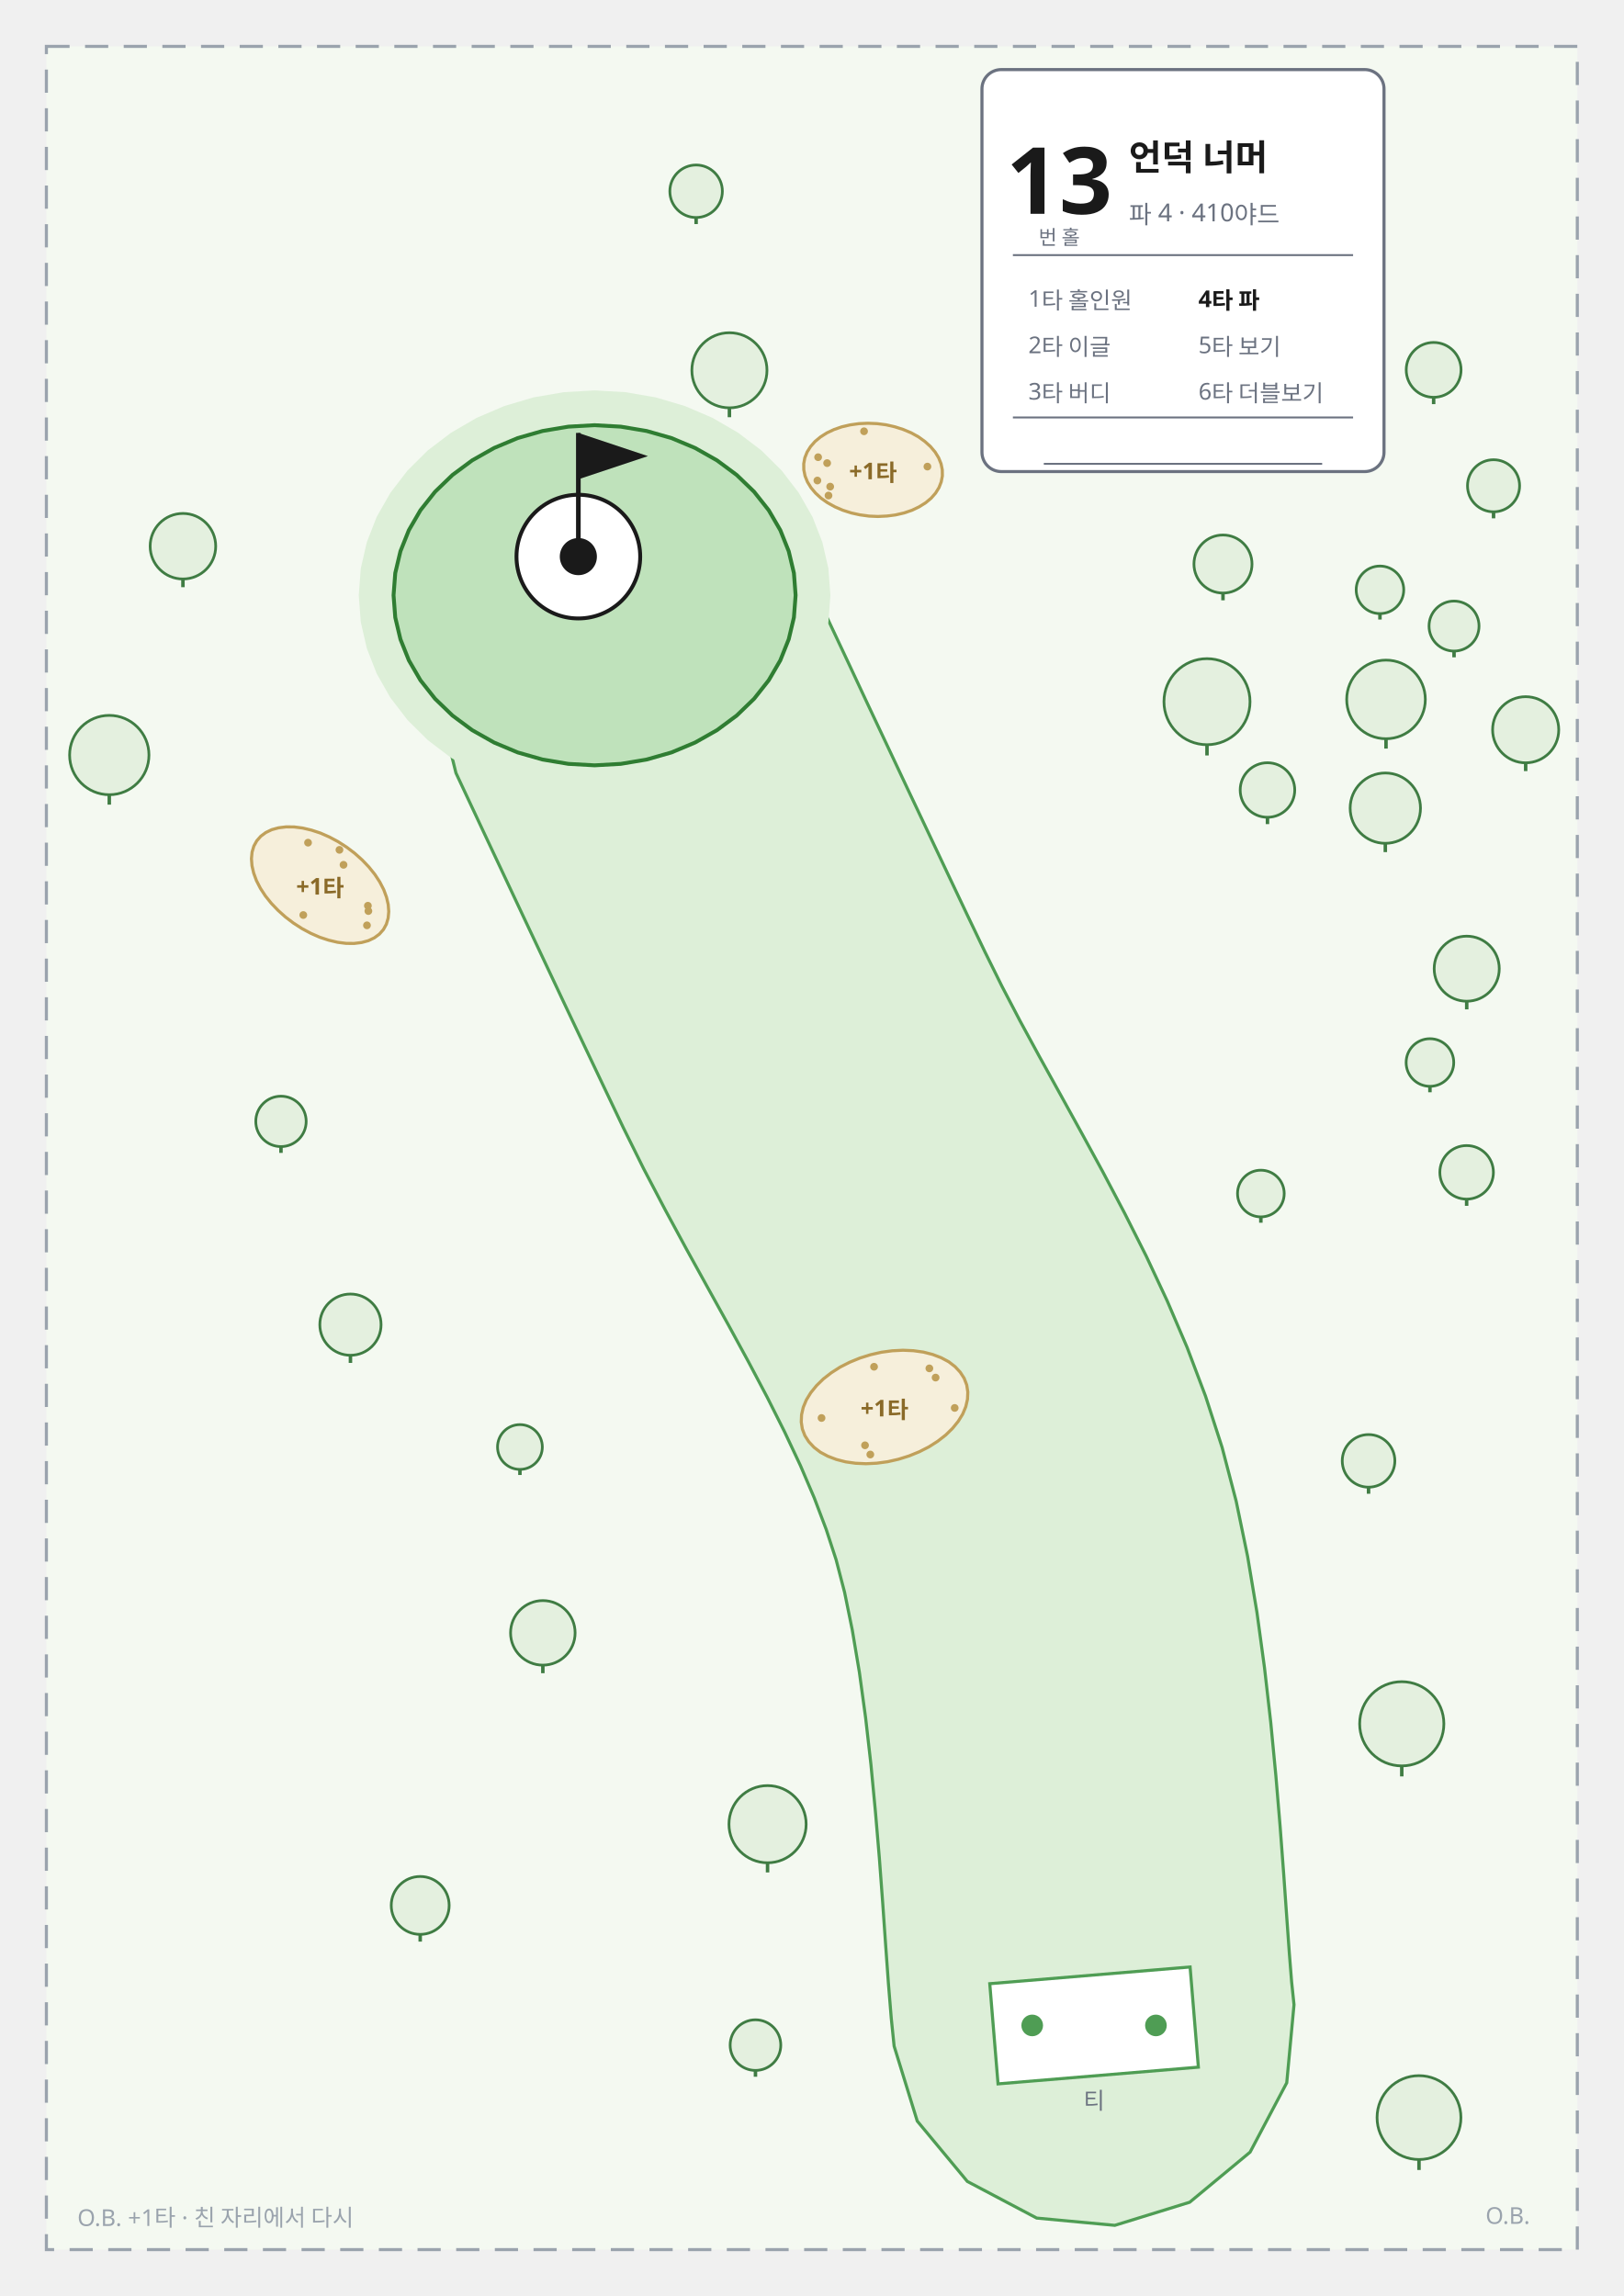
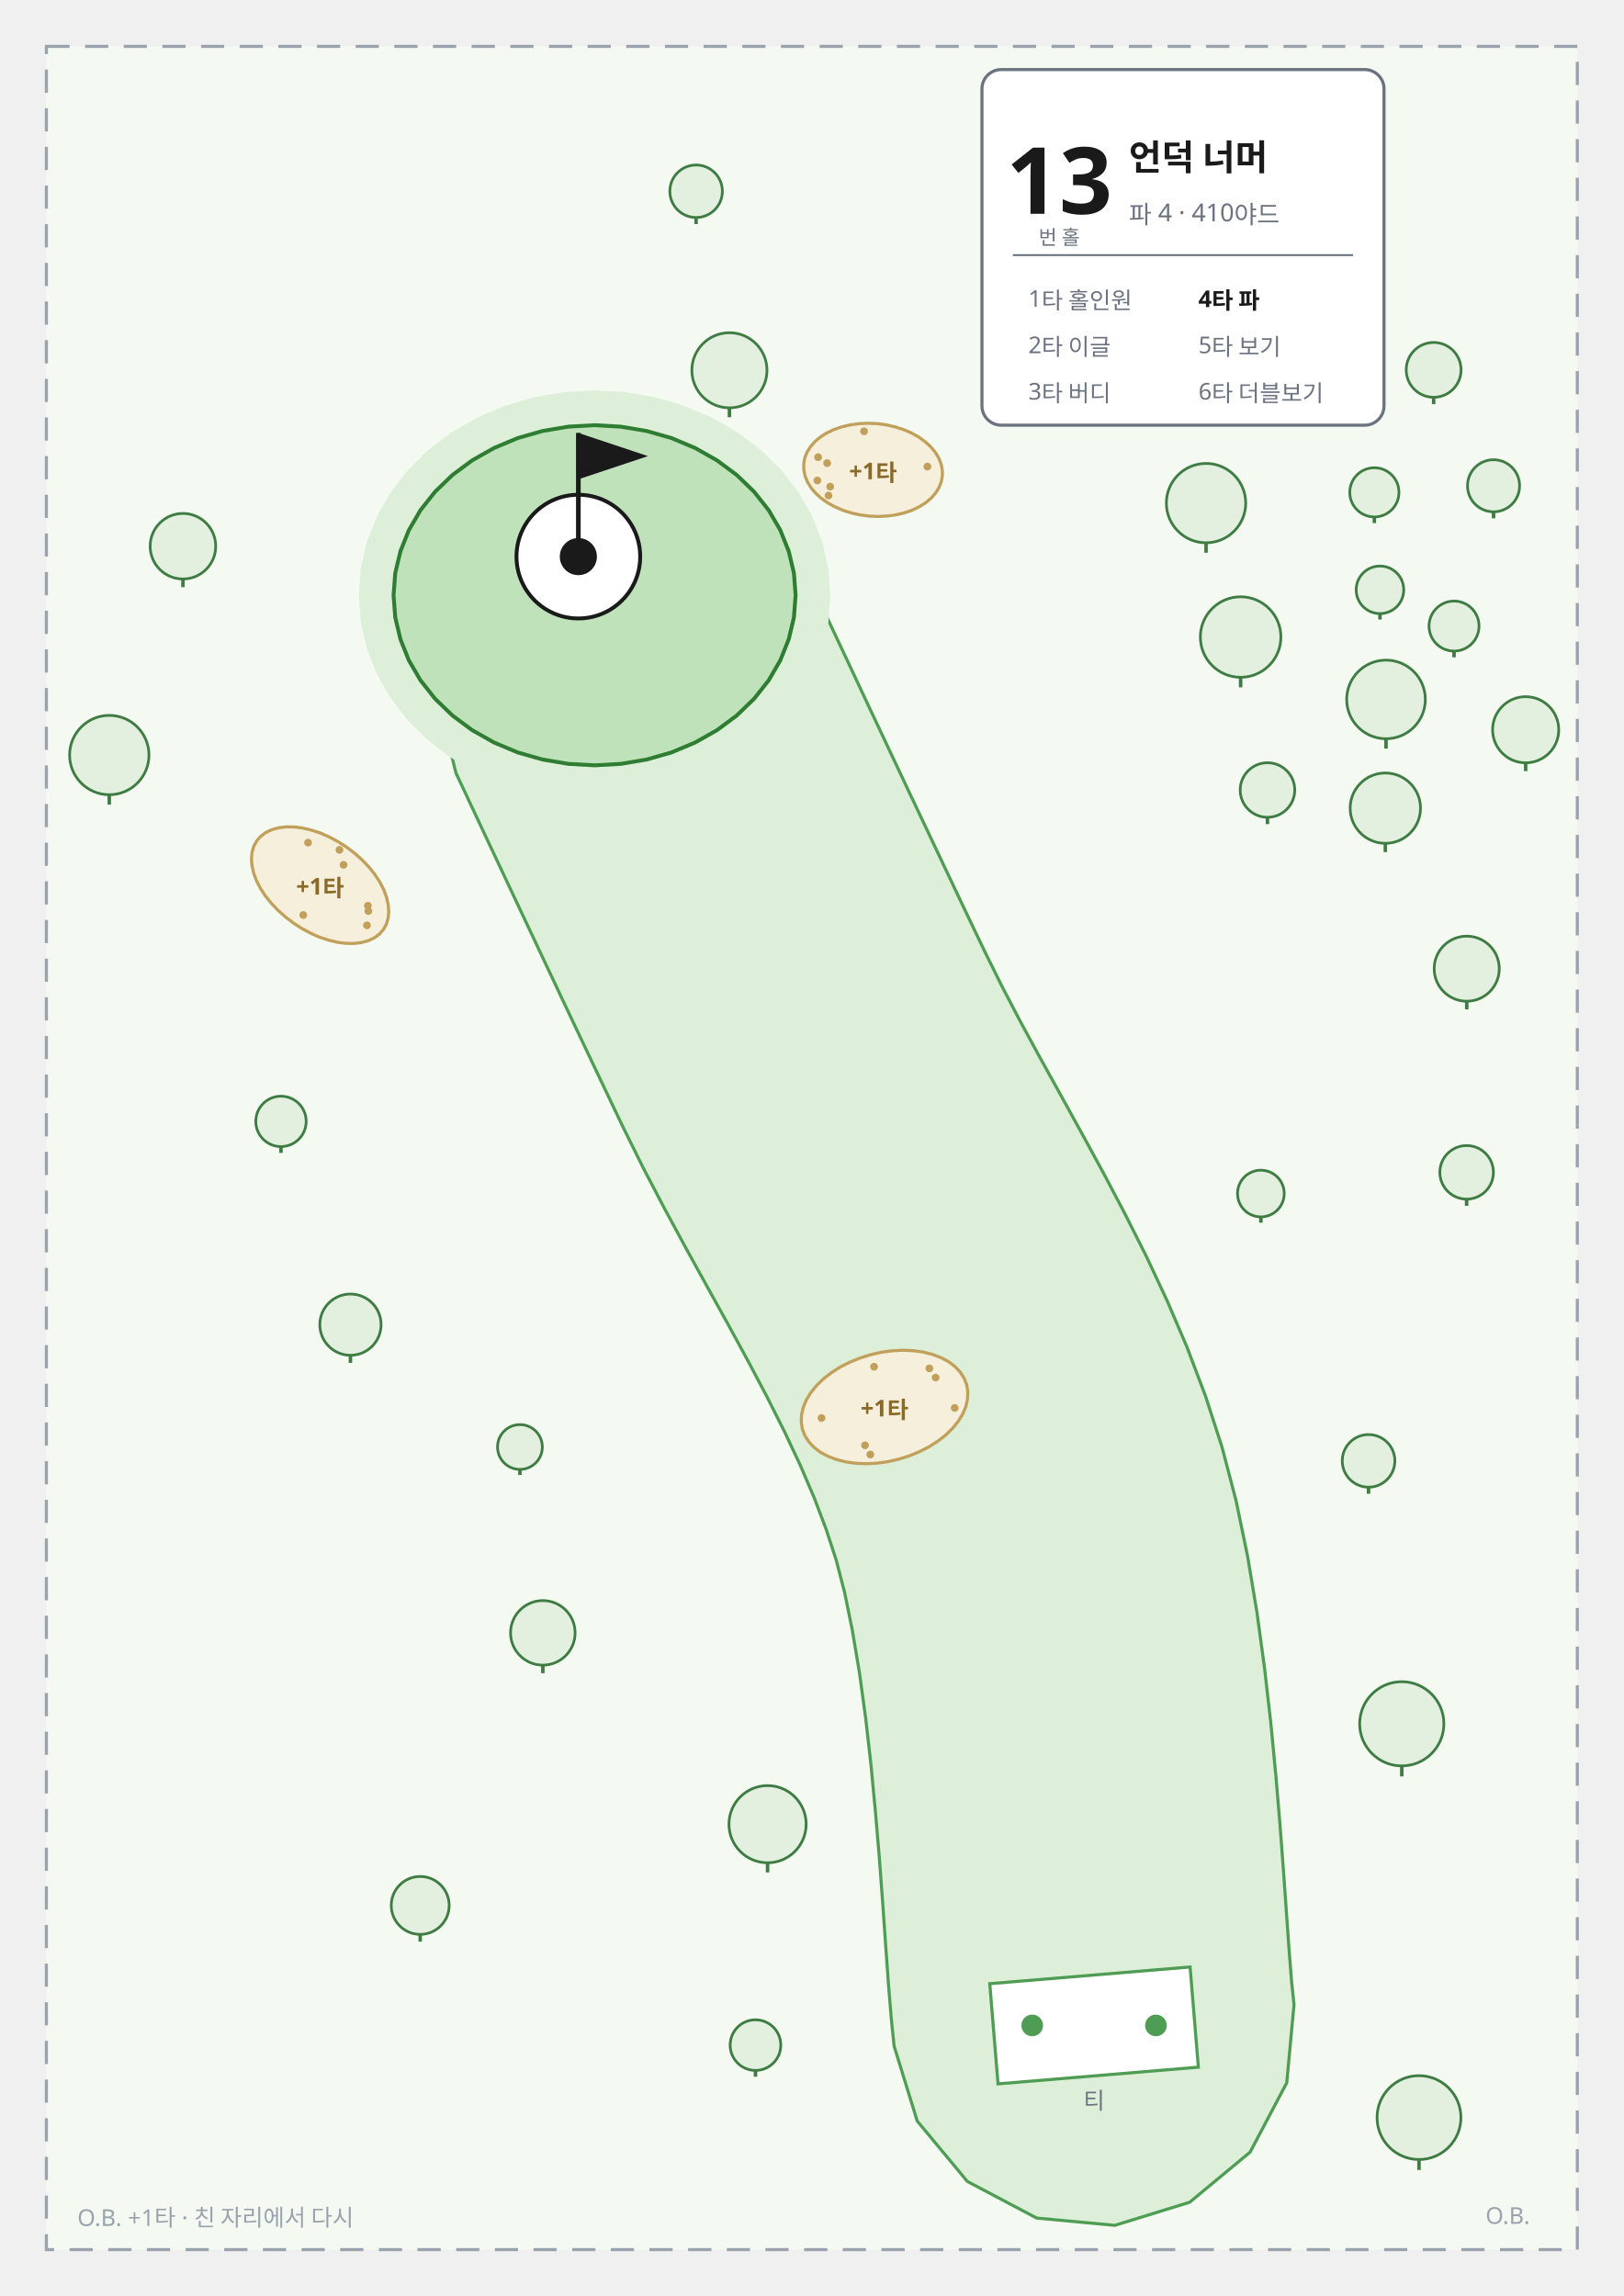
<svg xmlns="http://www.w3.org/2000/svg" width="210mm" height="297mm" viewBox="0 0 210 297" font-family="Noto Sans KR">
  <g id="pc-art" fill="#1a1a1a" stroke="none">
    <rect x="6" y="6" width="198" height="285" fill="#f4f9f1" stroke="#9aa3ad" stroke-width="0.4" stroke-dasharray="3 2" />
    <path d="M115.64 264.68 L115.27 261.06 L114.9 256.54 L114.54 251.54 L114.16 246.11 L113.73 240.34 L113.22 234.33 L112.64 228.23 L111.95 222.18 L111.15 216.33 L110.23 210.86 L109.23 205.96 L108.14 201.77 L106.86 197.85 L105.31 193.76 L103.51 189.55 L101.47 185.21 L99.23 180.75 L96.81 176.17 L94.24 171.45 L91.56 166.61 L88.81 161.63 L86.03 156.49 L83.25 151.19 L80.61 145.86 L78.11 140.61 L75.56 135.24 L72.94 129.71 L70.3 124.1 L67.67 118.52 L65.1 113.05 L62.63 107.8 L60.31 102.85 L58.97 99.99 L56.54 90.14 L58.06 80.11 L63.3 71.42 L71.47 65.41 L81.32 62.98 L91.35 64.5 L100.03 69.74 L106.05 77.91 L107.39 80.78 L109.71 85.71 L112.16 90.95 L114.72 96.38 L117.33 101.93 L119.96 107.49 L122.55 112.97 L125.06 118.27 L127.39 123.14 L129.59 127.59 L131.92 132.05 L134.43 136.67 L137.08 141.46 L139.82 146.43 L142.63 151.58 L145.45 156.93 L148.25 162.49 L150.96 168.28 L153.54 174.31 L155.92 180.61 L158.06 187.23 L159.88 194.19 L161.36 201.34 L162.56 208.53 L163.54 215.71 L164.35 222.79 L165.01 229.67 L165.56 236.22 L166.02 242.33 L166.41 247.85 L166.75 252.6 L167.05 256.36 L167.36 259.32 L166.42 269.42 L161.68 278.39 L153.87 284.87 L144.18 287.86 L134.08 286.92 L125.11 282.18 L118.63 274.37 Z" fill="#ddefd8" stroke="#4f9d54" stroke-width="0.4" />
    <path d="M107.4 77 L107.14 80.46 L106.36 83.86 L105.08 87.14 L103.31 90.25 L101.1 93.13 L98.47 95.74 L95.47 98.02 L92.15 99.95 L88.57 101.48 L84.79 102.6 L80.88 103.27 L76.9 103.5 L72.92 103.27 L69.01 102.6 L65.23 101.48 L61.65 99.95 L58.33 98.02 L55.33 95.74 L52.7 93.13 L50.49 90.25 L48.72 87.14 L47.44 83.86 L46.66 80.46 L46.4 77 L46.66 73.54 L47.44 70.14 L48.72 66.86 L50.49 63.75 L52.7 60.87 L55.33 58.26 L58.33 55.98 L61.65 54.05 L65.23 52.52 L69.01 51.4 L72.92 50.73 L76.9 50.5 L80.88 50.73 L84.79 51.4 L88.57 52.52 L92.15 54.05 L95.47 55.98 L98.47 58.26 L101.1 60.87 L103.31 63.75 L105.08 66.86 L106.36 70.14 L107.14 73.54 Z" fill="#ddefd8" stroke="none" />
    <path d="M102.9 77 L102.68 79.87 L102.01 82.69 L100.92 85.42 L99.42 88 L97.53 90.39 L95.28 92.56 L92.73 94.45 L89.9 96.05 L86.85 97.33 L83.63 98.25 L80.29 98.81 L76.9 99 L73.51 98.81 L70.17 98.25 L66.95 97.33 L63.9 96.05 L61.07 94.45 L58.52 92.56 L56.27 90.39 L54.38 88 L52.88 85.42 L51.79 82.69 L51.12 79.87 L50.9 77 L51.12 74.13 L51.79 71.31 L52.88 68.58 L54.38 66 L56.27 63.61 L58.52 61.44 L61.07 59.55 L63.9 57.95 L66.95 56.67 L70.17 55.75 L73.51 55.19 L76.9 55 L80.29 55.19 L83.63 55.75 L86.85 56.67 L89.9 57.95 L92.73 59.55 L95.28 61.44 L97.53 63.61 L99.42 66 L100.92 68.58 L102.01 71.31 L102.68 74.13 Z" fill="#bfe2bb" stroke="#2f7d32" stroke-width="0.5" />
    <path d="M125.03 179.15 L125.17 180.06 L125.13 181 L124.91 181.96 L124.51 182.92 L123.93 183.86 L123.19 184.77 L122.31 185.63 L121.28 186.43 L120.14 187.16 L118.9 187.79 L117.58 188.33 L116.21 188.76 L114.81 189.08 L113.4 189.27 L112.01 189.34 L110.66 189.28 L109.37 189.1 L108.17 188.79 L107.07 188.37 L106.1 187.85 L105.28 187.22 L104.61 186.5 L104.1 185.71 L103.77 184.85 L103.63 183.94 L103.67 183 L103.89 182.04 L104.29 181.08 L104.87 180.14 L105.61 179.23 L106.49 178.37 L107.52 177.57 L108.66 176.84 L109.9 176.21 L111.22 175.67 L112.59 175.24 L113.99 174.92 L115.4 174.73 L116.79 174.66 L118.14 174.72 L119.43 174.9 L120.63 175.21 L121.73 175.63 L122.7 176.15 L123.52 176.78 L124.19 177.5 L124.7 178.29 Z" fill="#f6efdb" stroke="#c0a05a" stroke-width="0.4" />
    <circle cx="111.877" cy="186.958" r="0.5" fill="#c0a05a" stroke="none" />
    <circle cx="123.475" cy="182.124" r="0.5" fill="#c0a05a" stroke="none" />
    <circle cx="113.044" cy="176.797" r="0.5" fill="#c0a05a" stroke="none" />
    <circle cx="121.007" cy="178.197" r="0.5" fill="#c0a05a" stroke="none" />
    <circle cx="106.253" cy="183.426" r="0.5" fill="#c0a05a" stroke="none" />
    <circle cx="120.2" cy="177.007" r="0.5" fill="#c0a05a" stroke="none" />
    <circle cx="112.562" cy="188.15" r="0.5" fill="#c0a05a" stroke="none" />
    <text x="114.4" y="182" font-size="3" dominant-baseline="central" fill="#8a6a28" text-anchor="middle" font-weight="bold">+1타</text>
    <path d="M49.59 120.24 L49.07 120.83 L48.42 121.31 L47.65 121.68 L46.77 121.92 L45.8 122.04 L44.76 122.03 L43.66 121.89 L42.52 121.62 L41.36 121.24 L40.2 120.73 L39.06 120.12 L37.96 119.41 L36.92 118.62 L35.96 117.76 L35.09 116.85 L34.32 115.89 L33.68 114.91 L33.17 113.92 L32.81 112.94 L32.59 111.99 L32.52 111.08 L32.6 110.23 L32.83 109.45 L33.21 108.76 L33.73 108.17 L34.38 107.69 L35.15 107.32 L36.03 107.08 L37 106.96 L38.04 106.97 L39.14 107.11 L40.28 107.38 L41.44 107.76 L42.6 108.27 L43.74 108.88 L44.84 109.59 L45.88 110.38 L46.84 111.24 L47.71 112.15 L48.48 113.11 L49.12 114.09 L49.63 115.08 L49.99 116.06 L50.21 117.01 L50.28 117.92 L50.2 118.77 L49.97 119.55 Z" fill="#f6efdb" stroke="#c0a05a" stroke-width="0.4" />
    <circle cx="39.841" cy="109.003" r="0.5" fill="#c0a05a" stroke="none" />
    <circle cx="47.462" cy="119.698" r="0.5" fill="#c0a05a" stroke="none" />
    <circle cx="43.904" cy="109.934" r="0.5" fill="#c0a05a" stroke="none" />
    <circle cx="47.581" cy="117.161" r="0.5" fill="#c0a05a" stroke="none" />
    <circle cx="39.226" cy="118.363" r="0.5" fill="#c0a05a" stroke="none" />
    <circle cx="47.644" cy="117.848" r="0.5" fill="#c0a05a" stroke="none" />
    <circle cx="44.43" cy="111.869" r="0.5" fill="#c0a05a" stroke="none" />
    <text x="41.4" y="114.5" font-size="3" dominant-baseline="central" fill="#8a6a28" text-anchor="middle" font-weight="bold">+1타</text>
    <path d="M121.88 61.56 L121.73 62.34 L121.44 63.08 L121 63.79 L120.42 64.45 L119.71 65.04 L118.88 65.56 L117.96 66 L116.94 66.35 L115.86 66.6 L114.73 66.75 L113.56 66.81 L112.39 66.76 L111.22 66.6 L110.09 66.35 L109 66 L107.98 65.56 L107.04 65.04 L106.2 64.45 L105.48 63.79 L104.89 63.09 L104.43 62.34 L104.12 61.57 L103.96 60.78 L103.95 59.99 L104.09 59.22 L104.39 58.47 L104.83 57.77 L105.41 57.11 L106.12 56.52 L106.94 56 L107.87 55.56 L108.88 55.21 L109.96 54.96 L111.1 54.8 L112.26 54.75 L113.44 54.8 L114.6 54.95 L115.74 55.21 L116.83 55.56 L117.85 55.99 L118.79 56.51 L119.62 57.11 L120.34 57.76 L120.94 58.47 L121.4 59.22 L121.71 59.99 L121.87 60.78 Z" fill="#f6efdb" stroke="#c0a05a" stroke-width="0.4" />
    <circle cx="119.948" cy="60.356" r="0.5" fill="#c0a05a" stroke="none" />
    <circle cx="105.716" cy="62.159" r="0.5" fill="#c0a05a" stroke="none" />
    <circle cx="107.372" cy="62.948" r="0.5" fill="#c0a05a" stroke="none" />
    <circle cx="106.977" cy="59.906" r="0.5" fill="#c0a05a" stroke="none" />
    <circle cx="107.153" cy="64.1" r="0.5" fill="#c0a05a" stroke="none" />
    <circle cx="111.75" cy="55.79" r="0.5" fill="#c0a05a" stroke="none" />
    <circle cx="105.811" cy="59.142" r="0.5" fill="#c0a05a" stroke="none" />
    <text x="112.913" y="60.778" font-size="3" dominant-baseline="central" fill="#8a6a28" text-anchor="middle" font-weight="bold">+1타</text>
    <line x1="197.321" y1="96.75" x2="197.321" y2="99.744" stroke="#3f7c43" stroke-width="0.45" />
    <circle cx="197.321" cy="94.398" r="4.277" fill="#e4f0df" stroke="#3f7c43" stroke-width="0.35" />
    <line x1="163.073" y1="156.052" x2="163.073" y2="158.165" stroke="#3f7c43" stroke-width="0.45" />
    <circle cx="163.073" cy="154.391" r="3.019" fill="#e4f0df" stroke="#3f7c43" stroke-width="0.35" />
    <line x1="178.476" y1="77.988" x2="178.476" y2="80.14" stroke="#3f7c43" stroke-width="0.45" />
    <circle cx="178.476" cy="76.297" r="3.075" fill="#e4f0df" stroke="#3f7c43" stroke-width="0.35" />
    <line x1="189.685" y1="153.555" x2="189.685" y2="155.98" stroke="#3f7c43" stroke-width="0.45" />
    <circle cx="189.685" cy="151.65" r="3.464" fill="#e4f0df" stroke="#3f7c43" stroke-width="0.35" />
    <line x1="193.167" y1="64.691" x2="193.167" y2="67.048" stroke="#3f7c43" stroke-width="0.45" />
    <circle cx="193.167" cy="62.838" r="3.368" fill="#e4f0df" stroke="#3f7c43" stroke-width="0.35" />
+     <line x1="155.982" y1="67.903" x2="155.982" y2="71.495" stroke="#3f7c43" stroke-width="0.45" />
+     <circle cx="155.982" cy="65.081" r="5.131" fill="#e4f0df" stroke="#3f7c43" stroke-width="0.35" />
    <line x1="163.927" y1="104.134" x2="163.927" y2="106.603" stroke="#3f7c43" stroke-width="0.45" />
    <circle cx="163.927" cy="102.193" r="3.527" fill="#e4f0df" stroke="#3f7c43" stroke-width="0.35" />
-     <line x1="158.173" y1="75.025" x2="158.173" y2="77.653" stroke="#3f7c43" stroke-width="0.45" />
-     <circle cx="158.173" cy="72.96" r="3.754" fill="#e4f0df" stroke="#3f7c43" stroke-width="0.35" />
+     <line x1="177.752" y1="65.438" x2="177.752" y2="67.665" stroke="#3f7c43" stroke-width="0.45" />
+     <circle cx="177.752" cy="63.688" r="3.181" fill="#e4f0df" stroke="#3f7c43" stroke-width="0.35" />
    <line x1="179.17" y1="107.04" x2="179.17" y2="110.224" stroke="#3f7c43" stroke-width="0.45" />
    <circle cx="179.17" cy="104.539" r="4.548" fill="#e4f0df" stroke="#3f7c43" stroke-width="0.35" />
    <line x1="189.697" y1="127.621" x2="189.697" y2="130.566" stroke="#3f7c43" stroke-width="0.45" />
    <circle cx="189.697" cy="125.306" r="4.208" fill="#e4f0df" stroke="#3f7c43" stroke-width="0.35" />
    <line x1="185.419" y1="49.796" x2="185.419" y2="52.278" stroke="#3f7c43" stroke-width="0.45" />
    <circle cx="185.419" cy="47.845" r="3.546" fill="#e4f0df" stroke="#3f7c43" stroke-width="0.35" />
+     <line x1="160.454" y1="85.268" x2="160.454" y2="88.913" stroke="#3f7c43" stroke-width="0.45" />
+     <circle cx="160.454" cy="82.404" r="5.207" fill="#e4f0df" stroke="#3f7c43" stroke-width="0.35" />
    <line x1="179.258" y1="93.272" x2="179.258" y2="96.832" stroke="#3f7c43" stroke-width="0.45" />
    <circle cx="179.258" cy="90.475" r="5.085" fill="#e4f0df" stroke="#3f7c43" stroke-width="0.35" />
    <line x1="188.056" y1="82.764" x2="188.056" y2="85.027" stroke="#3f7c43" stroke-width="0.45" />
    <circle cx="188.056" cy="80.986" r="3.233" fill="#e4f0df" stroke="#3f7c43" stroke-width="0.35" />
-     <line x1="184.94" y1="139.136" x2="184.94" y2="141.291" stroke="#3f7c43" stroke-width="0.45" />
-     <circle cx="184.94" cy="137.442" r="3.079" fill="#e4f0df" stroke="#3f7c43" stroke-width="0.35" />
-     <line x1="156.105" y1="93.827" x2="156.105" y2="97.722" stroke="#3f7c43" stroke-width="0.45" />
-     <circle cx="156.105" cy="90.767" r="5.565" fill="#e4f0df" stroke="#3f7c43" stroke-width="0.35" />
    <line x1="181.296" y1="225.977" x2="181.296" y2="229.789" stroke="#3f7c43" stroke-width="0.45" />
    <circle cx="181.296" cy="222.982" r="5.446" fill="#e4f0df" stroke="#3f7c43" stroke-width="0.35" />
    <line x1="23.66" y1="72.989" x2="23.66" y2="75.956" stroke="#3f7c43" stroke-width="0.45" />
    <circle cx="23.66" cy="70.657" r="4.239" fill="#e4f0df" stroke="#3f7c43" stroke-width="0.35" />
    <line x1="67.245" y1="188.771" x2="67.245" y2="190.798" stroke="#3f7c43" stroke-width="0.45" />
    <circle cx="67.245" cy="187.178" r="2.897" fill="#e4f0df" stroke="#3f7c43" stroke-width="0.35" />
    <line x1="14.134" y1="100.493" x2="14.134" y2="104.085" stroke="#3f7c43" stroke-width="0.45" />
    <circle cx="14.134" cy="97.67" r="5.131" fill="#e4f0df" stroke="#3f7c43" stroke-width="0.35" />
    <line x1="94.339" y1="50.569" x2="94.339" y2="53.969" stroke="#3f7c43" stroke-width="0.45" />
    <circle cx="94.339" cy="47.898" r="4.857" fill="#e4f0df" stroke="#3f7c43" stroke-width="0.35" />
    <line x1="45.325" y1="173.529" x2="45.325" y2="176.3" stroke="#3f7c43" stroke-width="0.45" />
    <circle cx="45.325" cy="171.351" r="3.96" fill="#e4f0df" stroke="#3f7c43" stroke-width="0.35" />
    <line x1="97.708" y1="266.346" x2="97.708" y2="268.638" stroke="#3f7c43" stroke-width="0.45" />
    <circle cx="97.708" cy="264.546" r="3.274" fill="#e4f0df" stroke="#3f7c43" stroke-width="0.35" />
    <line x1="36.34" y1="146.851" x2="36.34" y2="149.132" stroke="#3f7c43" stroke-width="0.45" />
    <circle cx="36.34" cy="145.058" r="3.259" fill="#e4f0df" stroke="#3f7c43" stroke-width="0.35" />
    <line x1="90.031" y1="26.608" x2="90.031" y2="28.985" stroke="#3f7c43" stroke-width="0.45" />
    <circle cx="90.031" cy="24.74" r="3.396" fill="#e4f0df" stroke="#3f7c43" stroke-width="0.35" />
    <line x1="183.524" y1="276.903" x2="183.524" y2="280.699" stroke="#3f7c43" stroke-width="0.45" />
    <circle cx="183.524" cy="273.921" r="5.423" fill="#e4f0df" stroke="#3f7c43" stroke-width="0.35" />
    <line x1="99.271" y1="238.714" x2="99.271" y2="242.208" stroke="#3f7c43" stroke-width="0.45" />
    <circle cx="99.271" cy="235.969" r="4.991" fill="#e4f0df" stroke="#3f7c43" stroke-width="0.35" />
    <line x1="54.347" y1="248.537" x2="54.347" y2="251.159" stroke="#3f7c43" stroke-width="0.45" />
    <circle cx="54.347" cy="246.478" r="3.745" fill="#e4f0df" stroke="#3f7c43" stroke-width="0.35" />
    <line x1="177.001" y1="190.844" x2="177.001" y2="193.225" stroke="#3f7c43" stroke-width="0.45" />
    <circle cx="177.001" cy="188.972" r="3.402" fill="#e4f0df" stroke="#3f7c43" stroke-width="0.35" />
    <line x1="70.208" y1="213.514" x2="70.208" y2="216.436" stroke="#3f7c43" stroke-width="0.45" />
    <circle cx="70.208" cy="211.219" r="4.174" fill="#e4f0df" stroke="#3f7c43" stroke-width="0.35" />
    <text x="10" y="286.5" font-size="3" dominant-baseline="central" fill="#9aa3ad" text-anchor="start">O.B. +1타 · 친 자리에서 다시</text>
    <text x="195" y="286.5" font-size="3" dominant-baseline="central" fill="#9aa3ad" text-anchor="middle">O.B.</text>
    <path d="M129.08 269.56 L128.01 256.6 L153.92 254.44 L154.99 267.4 Z" fill="#ffffff" stroke="#4f9d54" stroke-width="0.4" />
    <circle cx="133.5" cy="262" r="1.4" fill="#4f9d54" stroke="none" />
    <circle cx="149.5" cy="262" r="1.4" fill="#4f9d54" stroke="none" />
    <text x="141.5" y="271.5" font-size="3" dominant-baseline="central" fill="#6b7280" text-anchor="middle">티</text>
    <circle cx="74.8" cy="72" r="8" fill="#ffffff" stroke="#1a1a1a" stroke-width="0.5" />
    <circle cx="74.8" cy="72" r="2.4" fill="#1a1a1a" stroke="none" />
    <line x1="74.8" y1="72" x2="74.8" y2="56" stroke="#1a1a1a" stroke-width="0.6" />
    <path d="M74.8 56 L83.8 59 L74.8 62 Z" fill="#1a1a1a" stroke="none" />
-     <rect x="127" y="9" width="52" height="52" fill="#ffffff" stroke="#6b7280" stroke-width="0.4" rx="2.5" />
+     <rect x="127" y="9" width="52" height="46" fill="#ffffff" stroke="#6b7280" stroke-width="0.4" rx="2.5" />
    <text x="137" y="23" font-size="12" dominant-baseline="central" text-anchor="middle" font-weight="bold">13</text>
    <text x="137" y="30.5" font-size="2.6" dominant-baseline="central" fill="#6b7280" text-anchor="middle">번 홀</text>
    <text x="146" y="20" font-size="4.6" dominant-baseline="central" text-anchor="start" font-weight="bold">언덕 너머</text>
    <text x="146" y="27.5" font-size="3.2" dominant-baseline="central" fill="#6b7280" text-anchor="start">파 4 · 410야드</text>
    <line x1="131" y1="33" x2="175" y2="33" stroke="#6b7280" stroke-width="0.25" />
-     <line x1="131" y1="54" x2="175" y2="54" stroke="#6b7280" stroke-width="0.25" />
    <text x="133" y="38.5" font-size="3" dominant-baseline="central" text-anchor="start" fill="#6b7280">1타 홀인원</text>
    <text x="133" y="44.5" font-size="3" dominant-baseline="central" text-anchor="start" fill="#6b7280">2타 이글</text>
    <text x="133" y="50.5" font-size="3" dominant-baseline="central" text-anchor="start" fill="#6b7280">3타 버디</text>
    <text x="155" y="38.5" font-size="3" dominant-baseline="central" text-anchor="start" font-weight="bold" fill="#1a1a1a">4타 파</text>
    <text x="155" y="44.5" font-size="3" dominant-baseline="central" text-anchor="start" fill="#6b7280">5타 보기</text>
    <text x="155" y="50.5" font-size="3" dominant-baseline="central" text-anchor="start" fill="#6b7280">6타 더블보기</text>
-     <line x1="135" y1="60" x2="171" y2="60" stroke="#6b7280" stroke-width="0.25" />
  </g>
  <g id="pc-slot" />
</svg>
